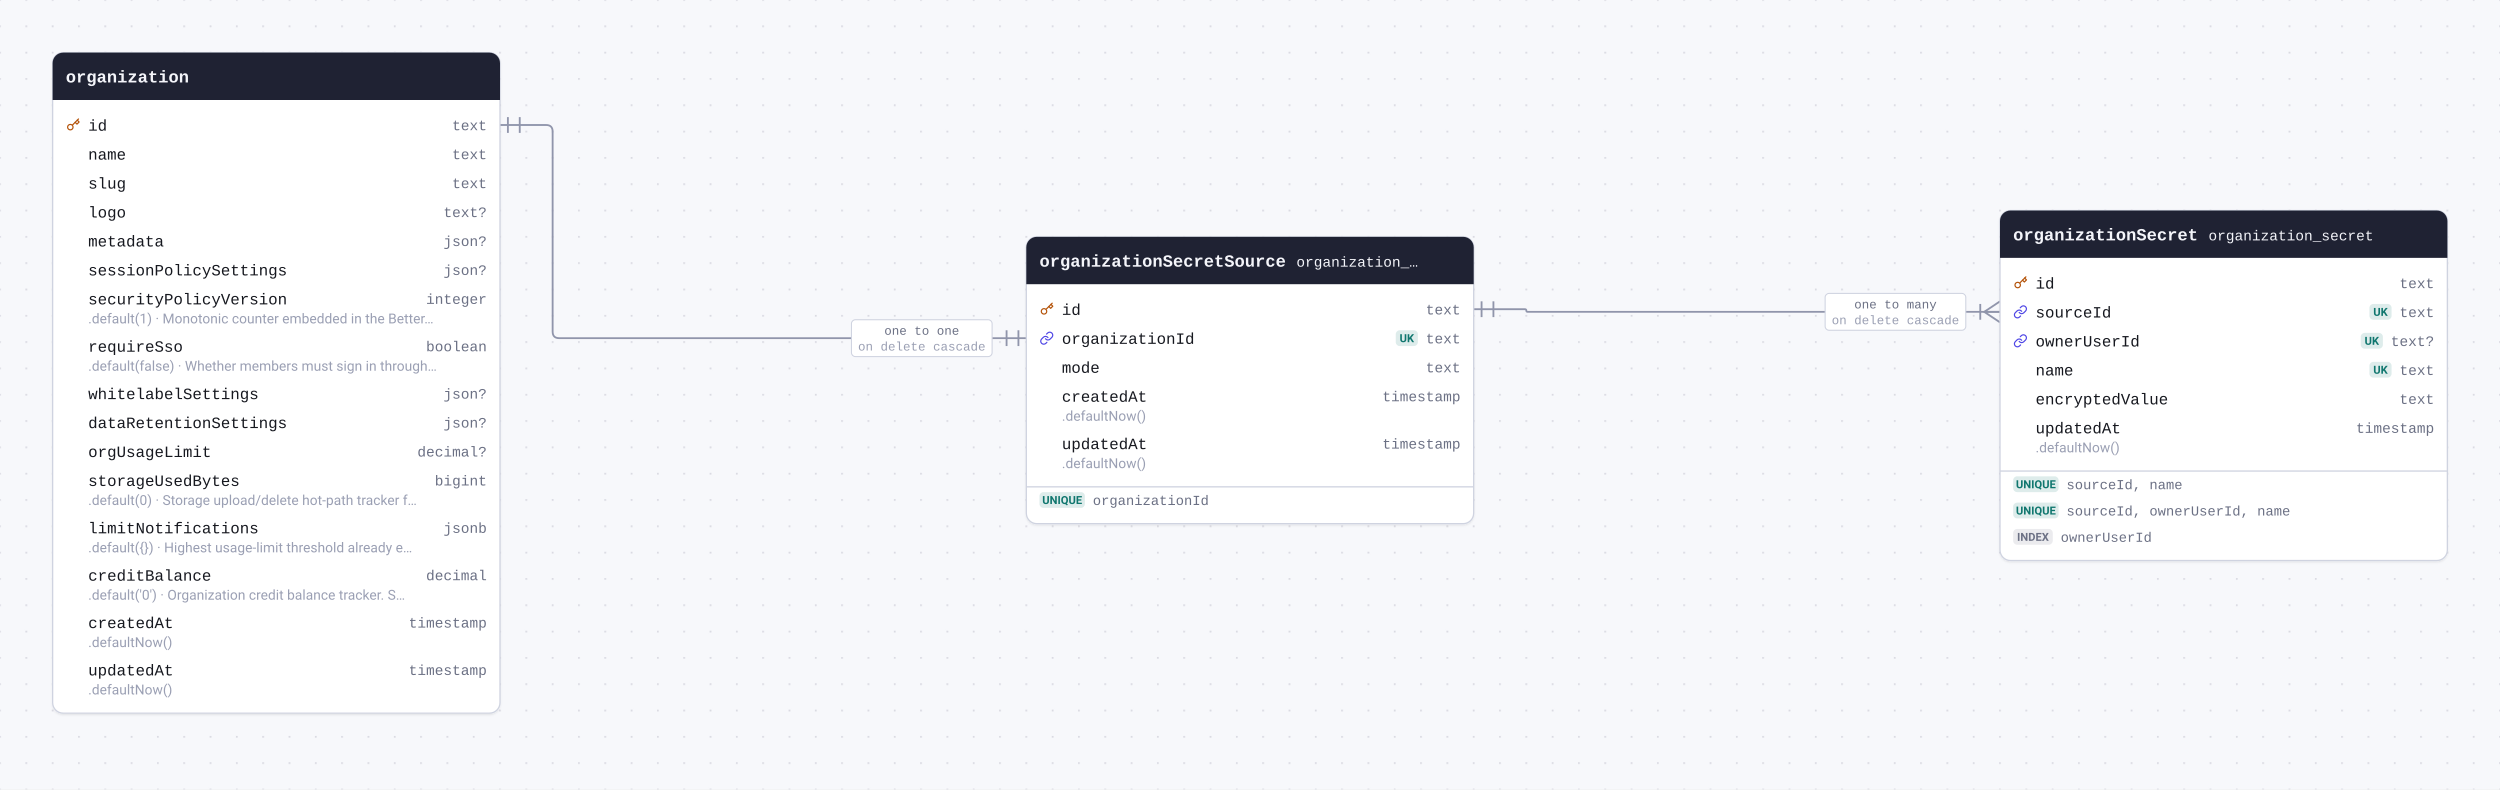
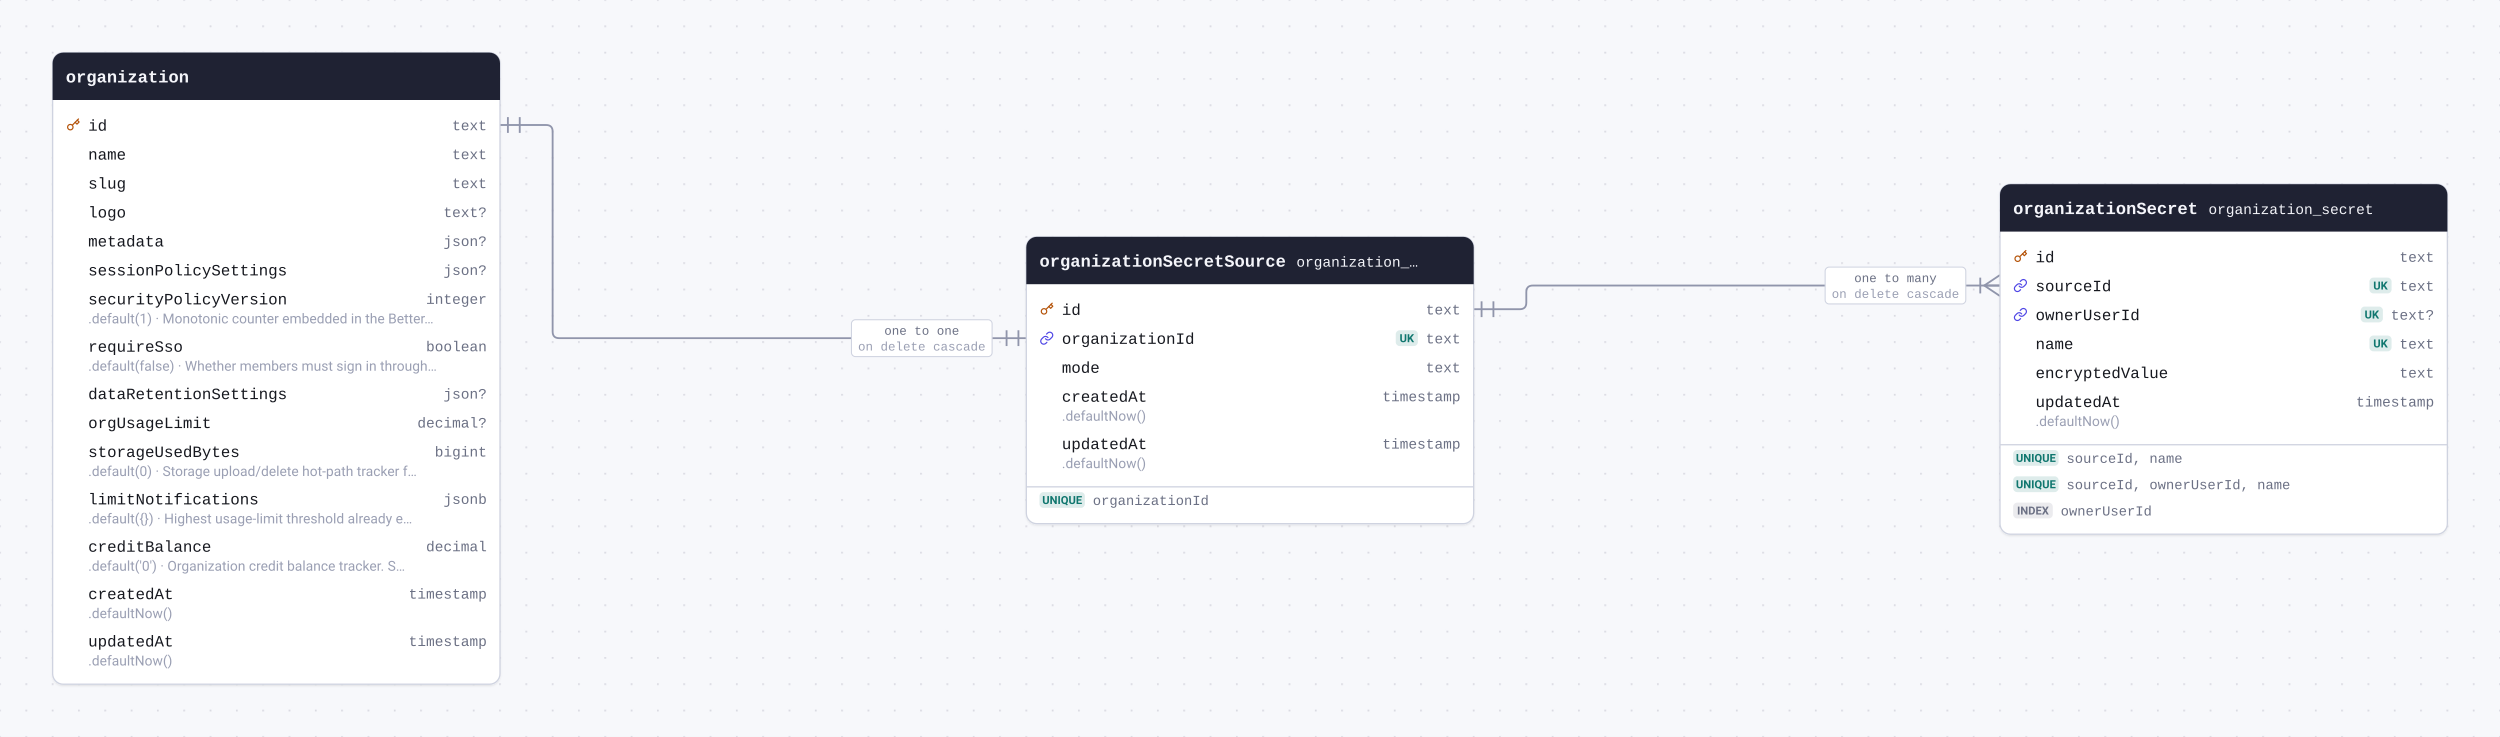
- <svg xmlns="http://www.w3.org/2000/svg" width="1900" height="600" viewBox="0 0 1900 600">
+ <svg xmlns="http://www.w3.org/2000/svg" width="1900" height="560" viewBox="0 0 1900 560">
  <defs>
    <pattern id="dots" x="-0.7" y="-0.7" width="20" height="20" patternUnits="userSpaceOnUse">
      <circle cx="0.7" cy="0.7" r="0.7" fill="#d4d4dc" />
    </pattern>
    <filter id="node-shadow" x="-5%" y="-5%" width="110%" height="115%">
      <feDropShadow dx="0" dy="1" stdDeviation="1" flood-color="#000000" flood-opacity="0.08" />
    </filter>
  </defs>
-   <rect x="0" y="0" width="1900" height="600" fill="#f7f8fb" />
-   <rect x="0" y="0" width="1900" height="600" fill="url(#dots)" />
+   <rect x="0" y="0" width="1900" height="560" fill="#f7f8fb" />
+   <rect x="0" y="0" width="1900" height="560" fill="url(#dots)" />
  <g class="relation-edge">
    <path d="M380 95L400 95L 415,95Q 420,95 420,100L 420,252Q 420,257 425,257L760 257L780 257" fill="none" stroke="#9095ab" stroke-width="1.4" />
    <g transform="translate(380 95) scale(-1 1)" fill="none" stroke="#9095ab" stroke-width="1.4">
      <path d="M-6 -6 L-6 6" />
      <path d="M-15 -6 L-15 6" />
    </g>
    <g transform="translate(780 257)" fill="none" stroke="#9095ab" stroke-width="1.4">
      <path d="M-6 -6 L-6 6" />
      <path d="M-15 -6 L-15 6" />
    </g>
  </g>
  <g class="relation-edge">
-     <path d="M1120 235L1140 235L 1159,235Q 1160,235 1160,236L 1160,236Q 1160,237 1161,237L1500 237L1520 237" fill="none" stroke="#9095ab" stroke-width="1.4" />
+     <path d="M1120 235L1140 235L 1155,235Q 1160,235 1160,230L 1160,222Q 1160,217 1165,217L1500 217L1520 217" fill="none" stroke="#9095ab" stroke-width="1.4" />
    <g transform="translate(1120 235) scale(-1 1)" fill="none" stroke="#9095ab" stroke-width="1.4">
      <path d="M-6 -6 L-6 6" />
      <path d="M-15 -6 L-15 6" />
    </g>
-     <g transform="translate(1520 237)" fill="none" stroke="#9095ab" stroke-width="1.4">
+     <g transform="translate(1520 217)" fill="none" stroke="#9095ab" stroke-width="1.4">
      <path d="M0 -8 L-12 0 L0 8 M-12 0 L0 0" />
      <path d="M-15 -6 L-15 6" />
    </g>
  </g>
  <g class="model-node">
    <clipPath id="node-clip-0">
      <rect x="780" y="180" width="340" height="218" rx="8" />
    </clipPath>
    <rect x="780" y="180" width="340" height="218" rx="8" fill="#ffffff" stroke="#cfd3e0" filter="url(#node-shadow)" />
    <rect x="780" y="180" width="340" height="36" fill="#1f2233" clip-path="url(#node-clip-0)" />
    <text x="790" y="202.68" font-family="ui-monospace, SF Mono, Menlo, Consolas, Liberation Mono, DejaVu Sans Mono, monospace" font-size="13" font-weight="700" fill="#f4f5fa">organizationSecretSource<tspan dx="8" font-size="11" font-weight="400" opacity="0.6">organization_…</tspan>
    </text>
    <g transform="translate(790 229.5) scale(0.46)" fill="none" stroke="#b45309" stroke-width="2" stroke-linecap="round" stroke-linejoin="round">
      <circle cx="7.5" cy="15.5" r="4.5" />
      <path d="m21 2-9.6 9.6" />
      <path d="m15.5 7.5 3 3L22 7l-3-3" />
    </g>
    <text x="807" y="239.32" font-family="ui-monospace, SF Mono, Menlo, Consolas, Liberation Mono, DejaVu Sans Mono, monospace" font-size="12" fill="#16181f">id</text>
    <text x="1110" y="238.96" font-family="ui-monospace, SF Mono, Menlo, Consolas, Liberation Mono, DejaVu Sans Mono, monospace" font-size="11" text-anchor="end" fill="#6b7084">text</text>
    <g transform="translate(790 251.5) scale(0.46)" fill="none" stroke="#4f46e5" stroke-width="2" stroke-linecap="round" stroke-linejoin="round">
      <path d="M10 13a5 5 0 0 0 7.54.54l3-3a5 5 0 0 0-7.07-7.07l-1.72 1.71" />
      <path d="M14 11a5 5 0 0 0-7.54-.54l-3 3a5 5 0 0 0 7.07 7.07l1.71-1.71" />
    </g>
    <rect x="1060.76" y="251" width="16.84" height="12" rx="3" fill="#0f766e" fill-opacity="0.14" />
    <text x="1069.18" y="260.06" font-family="ui-sans-serif, -apple-system, Segoe UI, Roboto, Helvetica Neue, Arial, DejaVu Sans, sans-serif" font-size="8.5" font-weight="600" text-anchor="middle" fill="#0f766e">UK</text>
    <text x="807" y="261.32" font-family="ui-monospace, SF Mono, Menlo, Consolas, Liberation Mono, DejaVu Sans Mono, monospace" font-size="12" fill="#16181f">organizationId</text>
    <text x="1110" y="260.96" font-family="ui-monospace, SF Mono, Menlo, Consolas, Liberation Mono, DejaVu Sans Mono, monospace" font-size="11" text-anchor="end" fill="#6b7084">text</text>
    <text x="807" y="283.32" font-family="ui-monospace, SF Mono, Menlo, Consolas, Liberation Mono, DejaVu Sans Mono, monospace" font-size="12" fill="#16181f">mode</text>
    <text x="1110" y="282.96" font-family="ui-monospace, SF Mono, Menlo, Consolas, Liberation Mono, DejaVu Sans Mono, monospace" font-size="11" text-anchor="end" fill="#6b7084">text</text>
    <text x="807" y="305.32" font-family="ui-monospace, SF Mono, Menlo, Consolas, Liberation Mono, DejaVu Sans Mono, monospace" font-size="12" fill="#16181f">createdAt</text>
    <text x="1110" y="304.96" font-family="ui-monospace, SF Mono, Menlo, Consolas, Liberation Mono, DejaVu Sans Mono, monospace" font-size="11" text-anchor="end" fill="#6b7084">timestamp</text>
    <text x="807" y="319.78" font-family="ui-sans-serif, -apple-system, Segoe UI, Roboto, Helvetica Neue, Arial, DejaVu Sans, sans-serif" font-size="10.5" fill="#9a9fb3">.defaultNow()</text>
    <text x="807" y="341.32" font-family="ui-monospace, SF Mono, Menlo, Consolas, Liberation Mono, DejaVu Sans Mono, monospace" font-size="12" fill="#16181f">updatedAt</text>
    <text x="1110" y="340.96" font-family="ui-monospace, SF Mono, Menlo, Consolas, Liberation Mono, DejaVu Sans Mono, monospace" font-size="11" text-anchor="end" fill="#6b7084">timestamp</text>
    <text x="807" y="355.78" font-family="ui-sans-serif, -apple-system, Segoe UI, Roboto, Helvetica Neue, Arial, DejaVu Sans, sans-serif" font-size="10.5" fill="#9a9fb3">.defaultNow()</text>
    <path d="M780 370H1120" stroke="#cfd3e0" stroke-width="1" />
    <rect x="790" y="374" width="34.52" height="12" rx="3" fill="#0f766e" fill-opacity="0.14" />
    <text x="807.26" y="383.06" font-family="ui-sans-serif, -apple-system, Segoe UI, Roboto, Helvetica Neue, Arial, DejaVu Sans, sans-serif" font-size="8.5" font-weight="600" text-anchor="middle" fill="#0f766e">UNIQUE</text>
    <text x="830.52" y="383.78" font-family="ui-monospace, SF Mono, Menlo, Consolas, Liberation Mono, DejaVu Sans Mono, monospace" font-size="10.5" fill="#6b7084">organizationId</text>
  </g>
  <g class="model-node">
    <clipPath id="node-clip-1">
-       <rect x="1520" y="160" width="340" height="266" rx="8" />
+       <rect x="1520" y="140" width="340" height="266" rx="8" />
    </clipPath>
-     <rect x="1520" y="160" width="340" height="266" rx="8" fill="#ffffff" stroke="#cfd3e0" filter="url(#node-shadow)" />
-     <rect x="1520" y="160" width="340" height="36" fill="#1f2233" clip-path="url(#node-clip-1)" />
-     <text x="1530" y="182.68" font-family="ui-monospace, SF Mono, Menlo, Consolas, Liberation Mono, DejaVu Sans Mono, monospace" font-size="13" font-weight="700" fill="#f4f5fa">organizationSecret<tspan dx="8" font-size="11" font-weight="400" opacity="0.6">organization_secret</tspan>
+     <rect x="1520" y="140" width="340" height="266" rx="8" fill="#ffffff" stroke="#cfd3e0" filter="url(#node-shadow)" />
+     <rect x="1520" y="140" width="340" height="36" fill="#1f2233" clip-path="url(#node-clip-1)" />
+     <text x="1530" y="162.68" font-family="ui-monospace, SF Mono, Menlo, Consolas, Liberation Mono, DejaVu Sans Mono, monospace" font-size="13" font-weight="700" fill="#f4f5fa">organizationSecret<tspan dx="8" font-size="11" font-weight="400" opacity="0.6">organization_secret</tspan>
    </text>
-     <g transform="translate(1530 209.5) scale(0.46)" fill="none" stroke="#b45309" stroke-width="2" stroke-linecap="round" stroke-linejoin="round">
+     <g transform="translate(1530 189.5) scale(0.46)" fill="none" stroke="#b45309" stroke-width="2" stroke-linecap="round" stroke-linejoin="round">
      <circle cx="7.5" cy="15.5" r="4.5" />
      <path d="m21 2-9.6 9.6" />
      <path d="m15.5 7.5 3 3L22 7l-3-3" />
    </g>
-     <text x="1547" y="219.32" font-family="ui-monospace, SF Mono, Menlo, Consolas, Liberation Mono, DejaVu Sans Mono, monospace" font-size="12" fill="#16181f">id</text>
-     <text x="1850" y="218.96" font-family="ui-monospace, SF Mono, Menlo, Consolas, Liberation Mono, DejaVu Sans Mono, monospace" font-size="11" text-anchor="end" fill="#6b7084">text</text>
-     <g transform="translate(1530 231.5) scale(0.46)" fill="none" stroke="#4f46e5" stroke-width="2" stroke-linecap="round" stroke-linejoin="round">
+     <text x="1547" y="199.32" font-family="ui-monospace, SF Mono, Menlo, Consolas, Liberation Mono, DejaVu Sans Mono, monospace" font-size="12" fill="#16181f">id</text>
+     <text x="1850" y="198.96" font-family="ui-monospace, SF Mono, Menlo, Consolas, Liberation Mono, DejaVu Sans Mono, monospace" font-size="11" text-anchor="end" fill="#6b7084">text</text>
+     <g transform="translate(1530 211.5) scale(0.46)" fill="none" stroke="#4f46e5" stroke-width="2" stroke-linecap="round" stroke-linejoin="round">
      <path d="M10 13a5 5 0 0 0 7.54.54l3-3a5 5 0 0 0-7.07-7.07l-1.72 1.71" />
      <path d="M14 11a5 5 0 0 0-7.54-.54l-3 3a5 5 0 0 0 7.07 7.07l1.71-1.71" />
    </g>
-     <rect x="1800.76" y="231" width="16.84" height="12" rx="3" fill="#0f766e" fill-opacity="0.14" />
-     <text x="1809.18" y="240.06" font-family="ui-sans-serif, -apple-system, Segoe UI, Roboto, Helvetica Neue, Arial, DejaVu Sans, sans-serif" font-size="8.5" font-weight="600" text-anchor="middle" fill="#0f766e">UK</text>
-     <text x="1547" y="241.32" font-family="ui-monospace, SF Mono, Menlo, Consolas, Liberation Mono, DejaVu Sans Mono, monospace" font-size="12" fill="#16181f">sourceId</text>
-     <text x="1850" y="240.96" font-family="ui-monospace, SF Mono, Menlo, Consolas, Liberation Mono, DejaVu Sans Mono, monospace" font-size="11" text-anchor="end" fill="#6b7084">text</text>
-     <g transform="translate(1530 253.5) scale(0.46)" fill="none" stroke="#4f46e5" stroke-width="2" stroke-linecap="round" stroke-linejoin="round">
+     <rect x="1800.76" y="211" width="16.84" height="12" rx="3" fill="#0f766e" fill-opacity="0.14" />
+     <text x="1809.18" y="220.06" font-family="ui-sans-serif, -apple-system, Segoe UI, Roboto, Helvetica Neue, Arial, DejaVu Sans, sans-serif" font-size="8.5" font-weight="600" text-anchor="middle" fill="#0f766e">UK</text>
+     <text x="1547" y="221.32" font-family="ui-monospace, SF Mono, Menlo, Consolas, Liberation Mono, DejaVu Sans Mono, monospace" font-size="12" fill="#16181f">sourceId</text>
+     <text x="1850" y="220.96" font-family="ui-monospace, SF Mono, Menlo, Consolas, Liberation Mono, DejaVu Sans Mono, monospace" font-size="11" text-anchor="end" fill="#6b7084">text</text>
+     <g transform="translate(1530 233.5) scale(0.46)" fill="none" stroke="#4f46e5" stroke-width="2" stroke-linecap="round" stroke-linejoin="round">
      <path d="M10 13a5 5 0 0 0 7.54.54l3-3a5 5 0 0 0-7.07-7.07l-1.72 1.71" />
      <path d="M14 11a5 5 0 0 0-7.54-.54l-3 3a5 5 0 0 0 7.07 7.07l1.71-1.71" />
    </g>
-     <rect x="1794.16" y="253" width="16.84" height="12" rx="3" fill="#0f766e" fill-opacity="0.14" />
-     <text x="1802.58" y="262.06" font-family="ui-sans-serif, -apple-system, Segoe UI, Roboto, Helvetica Neue, Arial, DejaVu Sans, sans-serif" font-size="8.5" font-weight="600" text-anchor="middle" fill="#0f766e">UK</text>
-     <text x="1547" y="263.32" font-family="ui-monospace, SF Mono, Menlo, Consolas, Liberation Mono, DejaVu Sans Mono, monospace" font-size="12" fill="#16181f">ownerUserId</text>
-     <text x="1850" y="262.96" font-family="ui-monospace, SF Mono, Menlo, Consolas, Liberation Mono, DejaVu Sans Mono, monospace" font-size="11" text-anchor="end" fill="#6b7084">text?</text>
-     <rect x="1800.76" y="275" width="16.84" height="12" rx="3" fill="#0f766e" fill-opacity="0.14" />
-     <text x="1809.18" y="284.06" font-family="ui-sans-serif, -apple-system, Segoe UI, Roboto, Helvetica Neue, Arial, DejaVu Sans, sans-serif" font-size="8.5" font-weight="600" text-anchor="middle" fill="#0f766e">UK</text>
-     <text x="1547" y="285.32" font-family="ui-monospace, SF Mono, Menlo, Consolas, Liberation Mono, DejaVu Sans Mono, monospace" font-size="12" fill="#16181f">name</text>
-     <text x="1850" y="284.96" font-family="ui-monospace, SF Mono, Menlo, Consolas, Liberation Mono, DejaVu Sans Mono, monospace" font-size="11" text-anchor="end" fill="#6b7084">text</text>
-     <text x="1547" y="307.32" font-family="ui-monospace, SF Mono, Menlo, Consolas, Liberation Mono, DejaVu Sans Mono, monospace" font-size="12" fill="#16181f">encryptedValue</text>
-     <text x="1850" y="306.96" font-family="ui-monospace, SF Mono, Menlo, Consolas, Liberation Mono, DejaVu Sans Mono, monospace" font-size="11" text-anchor="end" fill="#6b7084">text</text>
-     <text x="1547" y="329.32" font-family="ui-monospace, SF Mono, Menlo, Consolas, Liberation Mono, DejaVu Sans Mono, monospace" font-size="12" fill="#16181f">updatedAt</text>
-     <text x="1850" y="328.96" font-family="ui-monospace, SF Mono, Menlo, Consolas, Liberation Mono, DejaVu Sans Mono, monospace" font-size="11" text-anchor="end" fill="#6b7084">timestamp</text>
-     <text x="1547" y="343.78" font-family="ui-sans-serif, -apple-system, Segoe UI, Roboto, Helvetica Neue, Arial, DejaVu Sans, sans-serif" font-size="10.5" fill="#9a9fb3">.defaultNow()</text>
-     <path d="M1520 358H1860" stroke="#cfd3e0" stroke-width="1" />
+     <rect x="1794.16" y="233" width="16.84" height="12" rx="3" fill="#0f766e" fill-opacity="0.14" />
+     <text x="1802.58" y="242.06" font-family="ui-sans-serif, -apple-system, Segoe UI, Roboto, Helvetica Neue, Arial, DejaVu Sans, sans-serif" font-size="8.5" font-weight="600" text-anchor="middle" fill="#0f766e">UK</text>
+     <text x="1547" y="243.32" font-family="ui-monospace, SF Mono, Menlo, Consolas, Liberation Mono, DejaVu Sans Mono, monospace" font-size="12" fill="#16181f">ownerUserId</text>
+     <text x="1850" y="242.96" font-family="ui-monospace, SF Mono, Menlo, Consolas, Liberation Mono, DejaVu Sans Mono, monospace" font-size="11" text-anchor="end" fill="#6b7084">text?</text>
+     <rect x="1800.76" y="255" width="16.84" height="12" rx="3" fill="#0f766e" fill-opacity="0.14" />
+     <text x="1809.18" y="264.06" font-family="ui-sans-serif, -apple-system, Segoe UI, Roboto, Helvetica Neue, Arial, DejaVu Sans, sans-serif" font-size="8.5" font-weight="600" text-anchor="middle" fill="#0f766e">UK</text>
+     <text x="1547" y="265.32" font-family="ui-monospace, SF Mono, Menlo, Consolas, Liberation Mono, DejaVu Sans Mono, monospace" font-size="12" fill="#16181f">name</text>
+     <text x="1850" y="264.96" font-family="ui-monospace, SF Mono, Menlo, Consolas, Liberation Mono, DejaVu Sans Mono, monospace" font-size="11" text-anchor="end" fill="#6b7084">text</text>
+     <text x="1547" y="287.32" font-family="ui-monospace, SF Mono, Menlo, Consolas, Liberation Mono, DejaVu Sans Mono, monospace" font-size="12" fill="#16181f">encryptedValue</text>
+     <text x="1850" y="286.96" font-family="ui-monospace, SF Mono, Menlo, Consolas, Liberation Mono, DejaVu Sans Mono, monospace" font-size="11" text-anchor="end" fill="#6b7084">text</text>
+     <text x="1547" y="309.32" font-family="ui-monospace, SF Mono, Menlo, Consolas, Liberation Mono, DejaVu Sans Mono, monospace" font-size="12" fill="#16181f">updatedAt</text>
+     <text x="1850" y="308.96" font-family="ui-monospace, SF Mono, Menlo, Consolas, Liberation Mono, DejaVu Sans Mono, monospace" font-size="11" text-anchor="end" fill="#6b7084">timestamp</text>
+     <text x="1547" y="323.78" font-family="ui-sans-serif, -apple-system, Segoe UI, Roboto, Helvetica Neue, Arial, DejaVu Sans, sans-serif" font-size="10.5" fill="#9a9fb3">.defaultNow()</text>
+     <path d="M1520 338H1860" stroke="#cfd3e0" stroke-width="1" />
+     <rect x="1530" y="342" width="34.52" height="12" rx="3" fill="#0f766e" fill-opacity="0.14" />
+     <text x="1547.26" y="351.06" font-family="ui-sans-serif, -apple-system, Segoe UI, Roboto, Helvetica Neue, Arial, DejaVu Sans, sans-serif" font-size="8.5" font-weight="600" text-anchor="middle" fill="#0f766e">UNIQUE</text>
+     <text x="1570.52" y="351.78" font-family="ui-monospace, SF Mono, Menlo, Consolas, Liberation Mono, DejaVu Sans Mono, monospace" font-size="10.5" fill="#6b7084">sourceId, name</text>
    <rect x="1530" y="362" width="34.52" height="12" rx="3" fill="#0f766e" fill-opacity="0.14" />
    <text x="1547.26" y="371.06" font-family="ui-sans-serif, -apple-system, Segoe UI, Roboto, Helvetica Neue, Arial, DejaVu Sans, sans-serif" font-size="8.5" font-weight="600" text-anchor="middle" fill="#0f766e">UNIQUE</text>
-     <text x="1570.52" y="371.78" font-family="ui-monospace, SF Mono, Menlo, Consolas, Liberation Mono, DejaVu Sans Mono, monospace" font-size="10.5" fill="#6b7084">sourceId, name</text>
-     <rect x="1530" y="382" width="34.52" height="12" rx="3" fill="#0f766e" fill-opacity="0.14" />
-     <text x="1547.26" y="391.06" font-family="ui-sans-serif, -apple-system, Segoe UI, Roboto, Helvetica Neue, Arial, DejaVu Sans, sans-serif" font-size="8.5" font-weight="600" text-anchor="middle" fill="#0f766e">UNIQUE</text>
-     <text x="1570.52" y="391.78" font-family="ui-monospace, SF Mono, Menlo, Consolas, Liberation Mono, DejaVu Sans Mono, monospace" font-size="10.5" fill="#6b7084">sourceId, ownerUserId, name</text>
-     <rect x="1530" y="402" width="30.1" height="12" rx="3" fill="#6b7084" fill-opacity="0.14" />
-     <text x="1545.05" y="411.06" font-family="ui-sans-serif, -apple-system, Segoe UI, Roboto, Helvetica Neue, Arial, DejaVu Sans, sans-serif" font-size="8.5" font-weight="600" text-anchor="middle" fill="#6b7084">INDEX</text>
-     <text x="1566.1" y="411.78" font-family="ui-monospace, SF Mono, Menlo, Consolas, Liberation Mono, DejaVu Sans Mono, monospace" font-size="10.5" fill="#6b7084">ownerUserId</text>
+     <text x="1570.52" y="371.78" font-family="ui-monospace, SF Mono, Menlo, Consolas, Liberation Mono, DejaVu Sans Mono, monospace" font-size="10.5" fill="#6b7084">sourceId, ownerUserId, name</text>
+     <rect x="1530" y="382" width="30.1" height="12" rx="3" fill="#6b7084" fill-opacity="0.14" />
+     <text x="1545.05" y="391.06" font-family="ui-sans-serif, -apple-system, Segoe UI, Roboto, Helvetica Neue, Arial, DejaVu Sans, sans-serif" font-size="8.5" font-weight="600" text-anchor="middle" fill="#6b7084">INDEX</text>
+     <text x="1566.1" y="391.78" font-family="ui-monospace, SF Mono, Menlo, Consolas, Liberation Mono, DejaVu Sans Mono, monospace" font-size="10.5" fill="#6b7084">ownerUserId</text>
  </g>
  <g class="model-node">
    <clipPath id="node-clip-2">
-       <rect x="40" y="40" width="340" height="502" rx="8" />
+       <rect x="40" y="40" width="340" height="480" rx="8" />
    </clipPath>
-     <rect x="40" y="40" width="340" height="502" rx="8" fill="#ffffff" stroke="#cfd3e0" filter="url(#node-shadow)" />
+     <rect x="40" y="40" width="340" height="480" rx="8" fill="#ffffff" stroke="#cfd3e0" filter="url(#node-shadow)" />
    <rect x="40" y="40" width="340" height="36" fill="#1f2233" clip-path="url(#node-clip-2)" />
    <text x="50" y="62.68" font-family="ui-monospace, SF Mono, Menlo, Consolas, Liberation Mono, DejaVu Sans Mono, monospace" font-size="13" font-weight="700" fill="#f4f5fa">organization</text>
    <g transform="translate(50 89.5) scale(0.46)" fill="none" stroke="#b45309" stroke-width="2" stroke-linecap="round" stroke-linejoin="round">
      <circle cx="7.5" cy="15.5" r="4.5" />
      <path d="m21 2-9.6 9.6" />
      <path d="m15.5 7.5 3 3L22 7l-3-3" />
    </g>
    <text x="67" y="99.32" font-family="ui-monospace, SF Mono, Menlo, Consolas, Liberation Mono, DejaVu Sans Mono, monospace" font-size="12" fill="#16181f">id</text>
    <text x="370" y="98.96" font-family="ui-monospace, SF Mono, Menlo, Consolas, Liberation Mono, DejaVu Sans Mono, monospace" font-size="11" text-anchor="end" fill="#6b7084">text</text>
    <text x="67" y="121.32" font-family="ui-monospace, SF Mono, Menlo, Consolas, Liberation Mono, DejaVu Sans Mono, monospace" font-size="12" fill="#16181f">name</text>
    <text x="370" y="120.96" font-family="ui-monospace, SF Mono, Menlo, Consolas, Liberation Mono, DejaVu Sans Mono, monospace" font-size="11" text-anchor="end" fill="#6b7084">text</text>
    <text x="67" y="143.32" font-family="ui-monospace, SF Mono, Menlo, Consolas, Liberation Mono, DejaVu Sans Mono, monospace" font-size="12" fill="#16181f">slug</text>
    <text x="370" y="142.96" font-family="ui-monospace, SF Mono, Menlo, Consolas, Liberation Mono, DejaVu Sans Mono, monospace" font-size="11" text-anchor="end" fill="#6b7084">text</text>
    <text x="67" y="165.32" font-family="ui-monospace, SF Mono, Menlo, Consolas, Liberation Mono, DejaVu Sans Mono, monospace" font-size="12" fill="#16181f">logo</text>
    <text x="370" y="164.96" font-family="ui-monospace, SF Mono, Menlo, Consolas, Liberation Mono, DejaVu Sans Mono, monospace" font-size="11" text-anchor="end" fill="#6b7084">text?</text>
    <text x="67" y="187.32" font-family="ui-monospace, SF Mono, Menlo, Consolas, Liberation Mono, DejaVu Sans Mono, monospace" font-size="12" fill="#16181f">metadata</text>
    <text x="370" y="186.96" font-family="ui-monospace, SF Mono, Menlo, Consolas, Liberation Mono, DejaVu Sans Mono, monospace" font-size="11" text-anchor="end" fill="#6b7084">json?</text>
    <text x="67" y="209.32" font-family="ui-monospace, SF Mono, Menlo, Consolas, Liberation Mono, DejaVu Sans Mono, monospace" font-size="12" fill="#16181f">sessionPolicySettings</text>
    <text x="370" y="208.96" font-family="ui-monospace, SF Mono, Menlo, Consolas, Liberation Mono, DejaVu Sans Mono, monospace" font-size="11" text-anchor="end" fill="#6b7084">json?</text>
    <text x="67" y="231.32" font-family="ui-monospace, SF Mono, Menlo, Consolas, Liberation Mono, DejaVu Sans Mono, monospace" font-size="12" fill="#16181f">securityPolicyVersion</text>
    <text x="370" y="230.96" font-family="ui-monospace, SF Mono, Menlo, Consolas, Liberation Mono, DejaVu Sans Mono, monospace" font-size="11" text-anchor="end" fill="#6b7084">integer</text>
    <text x="67" y="245.78" font-family="ui-sans-serif, -apple-system, Segoe UI, Roboto, Helvetica Neue, Arial, DejaVu Sans, sans-serif" font-size="10.5" fill="#9a9fb3">.default(1) · Monotonic counter embedded in the Better…</text>
    <text x="67" y="267.32" font-family="ui-monospace, SF Mono, Menlo, Consolas, Liberation Mono, DejaVu Sans Mono, monospace" font-size="12" fill="#16181f">requireSso</text>
    <text x="370" y="266.96" font-family="ui-monospace, SF Mono, Menlo, Consolas, Liberation Mono, DejaVu Sans Mono, monospace" font-size="11" text-anchor="end" fill="#6b7084">boolean</text>
    <text x="67" y="281.78" font-family="ui-sans-serif, -apple-system, Segoe UI, Roboto, Helvetica Neue, Arial, DejaVu Sans, sans-serif" font-size="10.5" fill="#9a9fb3">.default(false) · Whether members must sign in through…</text>
-     <text x="67" y="303.32" font-family="ui-monospace, SF Mono, Menlo, Consolas, Liberation Mono, DejaVu Sans Mono, monospace" font-size="12" fill="#16181f">whitelabelSettings</text>
+     <text x="67" y="303.32" font-family="ui-monospace, SF Mono, Menlo, Consolas, Liberation Mono, DejaVu Sans Mono, monospace" font-size="12" fill="#16181f">dataRetentionSettings</text>
    <text x="370" y="302.96" font-family="ui-monospace, SF Mono, Menlo, Consolas, Liberation Mono, DejaVu Sans Mono, monospace" font-size="11" text-anchor="end" fill="#6b7084">json?</text>
-     <text x="67" y="325.32" font-family="ui-monospace, SF Mono, Menlo, Consolas, Liberation Mono, DejaVu Sans Mono, monospace" font-size="12" fill="#16181f">dataRetentionSettings</text>
-     <text x="370" y="324.96" font-family="ui-monospace, SF Mono, Menlo, Consolas, Liberation Mono, DejaVu Sans Mono, monospace" font-size="11" text-anchor="end" fill="#6b7084">json?</text>
-     <text x="67" y="347.32" font-family="ui-monospace, SF Mono, Menlo, Consolas, Liberation Mono, DejaVu Sans Mono, monospace" font-size="12" fill="#16181f">orgUsageLimit</text>
-     <text x="370" y="346.96" font-family="ui-monospace, SF Mono, Menlo, Consolas, Liberation Mono, DejaVu Sans Mono, monospace" font-size="11" text-anchor="end" fill="#6b7084">decimal?</text>
-     <text x="67" y="369.32" font-family="ui-monospace, SF Mono, Menlo, Consolas, Liberation Mono, DejaVu Sans Mono, monospace" font-size="12" fill="#16181f">storageUsedBytes</text>
-     <text x="370" y="368.96" font-family="ui-monospace, SF Mono, Menlo, Consolas, Liberation Mono, DejaVu Sans Mono, monospace" font-size="11" text-anchor="end" fill="#6b7084">bigint</text>
-     <text x="67" y="383.78" font-family="ui-sans-serif, -apple-system, Segoe UI, Roboto, Helvetica Neue, Arial, DejaVu Sans, sans-serif" font-size="10.5" fill="#9a9fb3">.default(0) · Storage upload/delete hot-path tracker f…</text>
-     <text x="67" y="405.32" font-family="ui-monospace, SF Mono, Menlo, Consolas, Liberation Mono, DejaVu Sans Mono, monospace" font-size="12" fill="#16181f">limitNotifications</text>
-     <text x="370" y="404.96" font-family="ui-monospace, SF Mono, Menlo, Consolas, Liberation Mono, DejaVu Sans Mono, monospace" font-size="11" text-anchor="end" fill="#6b7084">jsonb</text>
-     <text x="67" y="419.78" font-family="ui-sans-serif, -apple-system, Segoe UI, Roboto, Helvetica Neue, Arial, DejaVu Sans, sans-serif" font-size="10.5" fill="#9a9fb3">.default({}) · Highest usage-limit threshold already e…</text>
-     <text x="67" y="441.32" font-family="ui-monospace, SF Mono, Menlo, Consolas, Liberation Mono, DejaVu Sans Mono, monospace" font-size="12" fill="#16181f">creditBalance</text>
-     <text x="370" y="440.96" font-family="ui-monospace, SF Mono, Menlo, Consolas, Liberation Mono, DejaVu Sans Mono, monospace" font-size="11" text-anchor="end" fill="#6b7084">decimal</text>
-     <text x="67" y="455.78" font-family="ui-sans-serif, -apple-system, Segoe UI, Roboto, Helvetica Neue, Arial, DejaVu Sans, sans-serif" font-size="10.5" fill="#9a9fb3">.default('0') · Organization credit balance tracker. S…</text>
-     <text x="67" y="477.32" font-family="ui-monospace, SF Mono, Menlo, Consolas, Liberation Mono, DejaVu Sans Mono, monospace" font-size="12" fill="#16181f">createdAt</text>
-     <text x="370" y="476.96" font-family="ui-monospace, SF Mono, Menlo, Consolas, Liberation Mono, DejaVu Sans Mono, monospace" font-size="11" text-anchor="end" fill="#6b7084">timestamp</text>
-     <text x="67" y="491.78" font-family="ui-sans-serif, -apple-system, Segoe UI, Roboto, Helvetica Neue, Arial, DejaVu Sans, sans-serif" font-size="10.5" fill="#9a9fb3">.defaultNow()</text>
-     <text x="67" y="513.32" font-family="ui-monospace, SF Mono, Menlo, Consolas, Liberation Mono, DejaVu Sans Mono, monospace" font-size="12" fill="#16181f">updatedAt</text>
-     <text x="370" y="512.96" font-family="ui-monospace, SF Mono, Menlo, Consolas, Liberation Mono, DejaVu Sans Mono, monospace" font-size="11" text-anchor="end" fill="#6b7084">timestamp</text>
-     <text x="67" y="527.78" font-family="ui-sans-serif, -apple-system, Segoe UI, Roboto, Helvetica Neue, Arial, DejaVu Sans, sans-serif" font-size="10.5" fill="#9a9fb3">.defaultNow()</text>
+     <text x="67" y="325.32" font-family="ui-monospace, SF Mono, Menlo, Consolas, Liberation Mono, DejaVu Sans Mono, monospace" font-size="12" fill="#16181f">orgUsageLimit</text>
+     <text x="370" y="324.96" font-family="ui-monospace, SF Mono, Menlo, Consolas, Liberation Mono, DejaVu Sans Mono, monospace" font-size="11" text-anchor="end" fill="#6b7084">decimal?</text>
+     <text x="67" y="347.32" font-family="ui-monospace, SF Mono, Menlo, Consolas, Liberation Mono, DejaVu Sans Mono, monospace" font-size="12" fill="#16181f">storageUsedBytes</text>
+     <text x="370" y="346.96" font-family="ui-monospace, SF Mono, Menlo, Consolas, Liberation Mono, DejaVu Sans Mono, monospace" font-size="11" text-anchor="end" fill="#6b7084">bigint</text>
+     <text x="67" y="361.78" font-family="ui-sans-serif, -apple-system, Segoe UI, Roboto, Helvetica Neue, Arial, DejaVu Sans, sans-serif" font-size="10.5" fill="#9a9fb3">.default(0) · Storage upload/delete hot-path tracker f…</text>
+     <text x="67" y="383.32" font-family="ui-monospace, SF Mono, Menlo, Consolas, Liberation Mono, DejaVu Sans Mono, monospace" font-size="12" fill="#16181f">limitNotifications</text>
+     <text x="370" y="382.96" font-family="ui-monospace, SF Mono, Menlo, Consolas, Liberation Mono, DejaVu Sans Mono, monospace" font-size="11" text-anchor="end" fill="#6b7084">jsonb</text>
+     <text x="67" y="397.78" font-family="ui-sans-serif, -apple-system, Segoe UI, Roboto, Helvetica Neue, Arial, DejaVu Sans, sans-serif" font-size="10.5" fill="#9a9fb3">.default({}) · Highest usage-limit threshold already e…</text>
+     <text x="67" y="419.32" font-family="ui-monospace, SF Mono, Menlo, Consolas, Liberation Mono, DejaVu Sans Mono, monospace" font-size="12" fill="#16181f">creditBalance</text>
+     <text x="370" y="418.96" font-family="ui-monospace, SF Mono, Menlo, Consolas, Liberation Mono, DejaVu Sans Mono, monospace" font-size="11" text-anchor="end" fill="#6b7084">decimal</text>
+     <text x="67" y="433.78" font-family="ui-sans-serif, -apple-system, Segoe UI, Roboto, Helvetica Neue, Arial, DejaVu Sans, sans-serif" font-size="10.5" fill="#9a9fb3">.default('0') · Organization credit balance tracker. S…</text>
+     <text x="67" y="455.32" font-family="ui-monospace, SF Mono, Menlo, Consolas, Liberation Mono, DejaVu Sans Mono, monospace" font-size="12" fill="#16181f">createdAt</text>
+     <text x="370" y="454.96" font-family="ui-monospace, SF Mono, Menlo, Consolas, Liberation Mono, DejaVu Sans Mono, monospace" font-size="11" text-anchor="end" fill="#6b7084">timestamp</text>
+     <text x="67" y="469.78" font-family="ui-sans-serif, -apple-system, Segoe UI, Roboto, Helvetica Neue, Arial, DejaVu Sans, sans-serif" font-size="10.5" fill="#9a9fb3">.defaultNow()</text>
+     <text x="67" y="491.32" font-family="ui-monospace, SF Mono, Menlo, Consolas, Liberation Mono, DejaVu Sans Mono, monospace" font-size="12" fill="#16181f">updatedAt</text>
+     <text x="370" y="490.96" font-family="ui-monospace, SF Mono, Menlo, Consolas, Liberation Mono, DejaVu Sans Mono, monospace" font-size="11" text-anchor="end" fill="#6b7084">timestamp</text>
+     <text x="67" y="505.78" font-family="ui-sans-serif, -apple-system, Segoe UI, Roboto, Helvetica Neue, Arial, DejaVu Sans, sans-serif" font-size="10.5" fill="#9a9fb3">.defaultNow()</text>
  </g>
  <g class="relation-label">
    <rect x="647.1" y="243" width="106.9" height="28" rx="3" fill="#ffffff" stroke="#cfd3e0" stroke-width="0.8" />
    <text x="700.55" y="254.42" font-family="ui-monospace, SF Mono, Menlo, Consolas, Liberation Mono, DejaVu Sans Mono, monospace" font-size="9.5" text-anchor="middle" fill="#6b7084">one to one</text>
    <text x="700.55" y="266.42" font-family="ui-monospace, SF Mono, Menlo, Consolas, Liberation Mono, DejaVu Sans Mono, monospace" font-size="9.5" text-anchor="middle" fill="#9a9fb3">on delete cascade</text>
  </g>
  <g class="relation-label">
-     <rect x="1387.1" y="223" width="106.9" height="28" rx="3" fill="#ffffff" stroke="#cfd3e0" stroke-width="0.8" />
-     <text x="1440.55" y="234.42" font-family="ui-monospace, SF Mono, Menlo, Consolas, Liberation Mono, DejaVu Sans Mono, monospace" font-size="9.5" text-anchor="middle" fill="#6b7084">one to many</text>
-     <text x="1440.55" y="246.42" font-family="ui-monospace, SF Mono, Menlo, Consolas, Liberation Mono, DejaVu Sans Mono, monospace" font-size="9.5" text-anchor="middle" fill="#9a9fb3">on delete cascade</text>
+     <rect x="1387.1" y="203" width="106.9" height="28" rx="3" fill="#ffffff" stroke="#cfd3e0" stroke-width="0.8" />
+     <text x="1440.55" y="214.42" font-family="ui-monospace, SF Mono, Menlo, Consolas, Liberation Mono, DejaVu Sans Mono, monospace" font-size="9.5" text-anchor="middle" fill="#6b7084">one to many</text>
+     <text x="1440.55" y="226.42" font-family="ui-monospace, SF Mono, Menlo, Consolas, Liberation Mono, DejaVu Sans Mono, monospace" font-size="9.5" text-anchor="middle" fill="#9a9fb3">on delete cascade</text>
  </g>
</svg>
